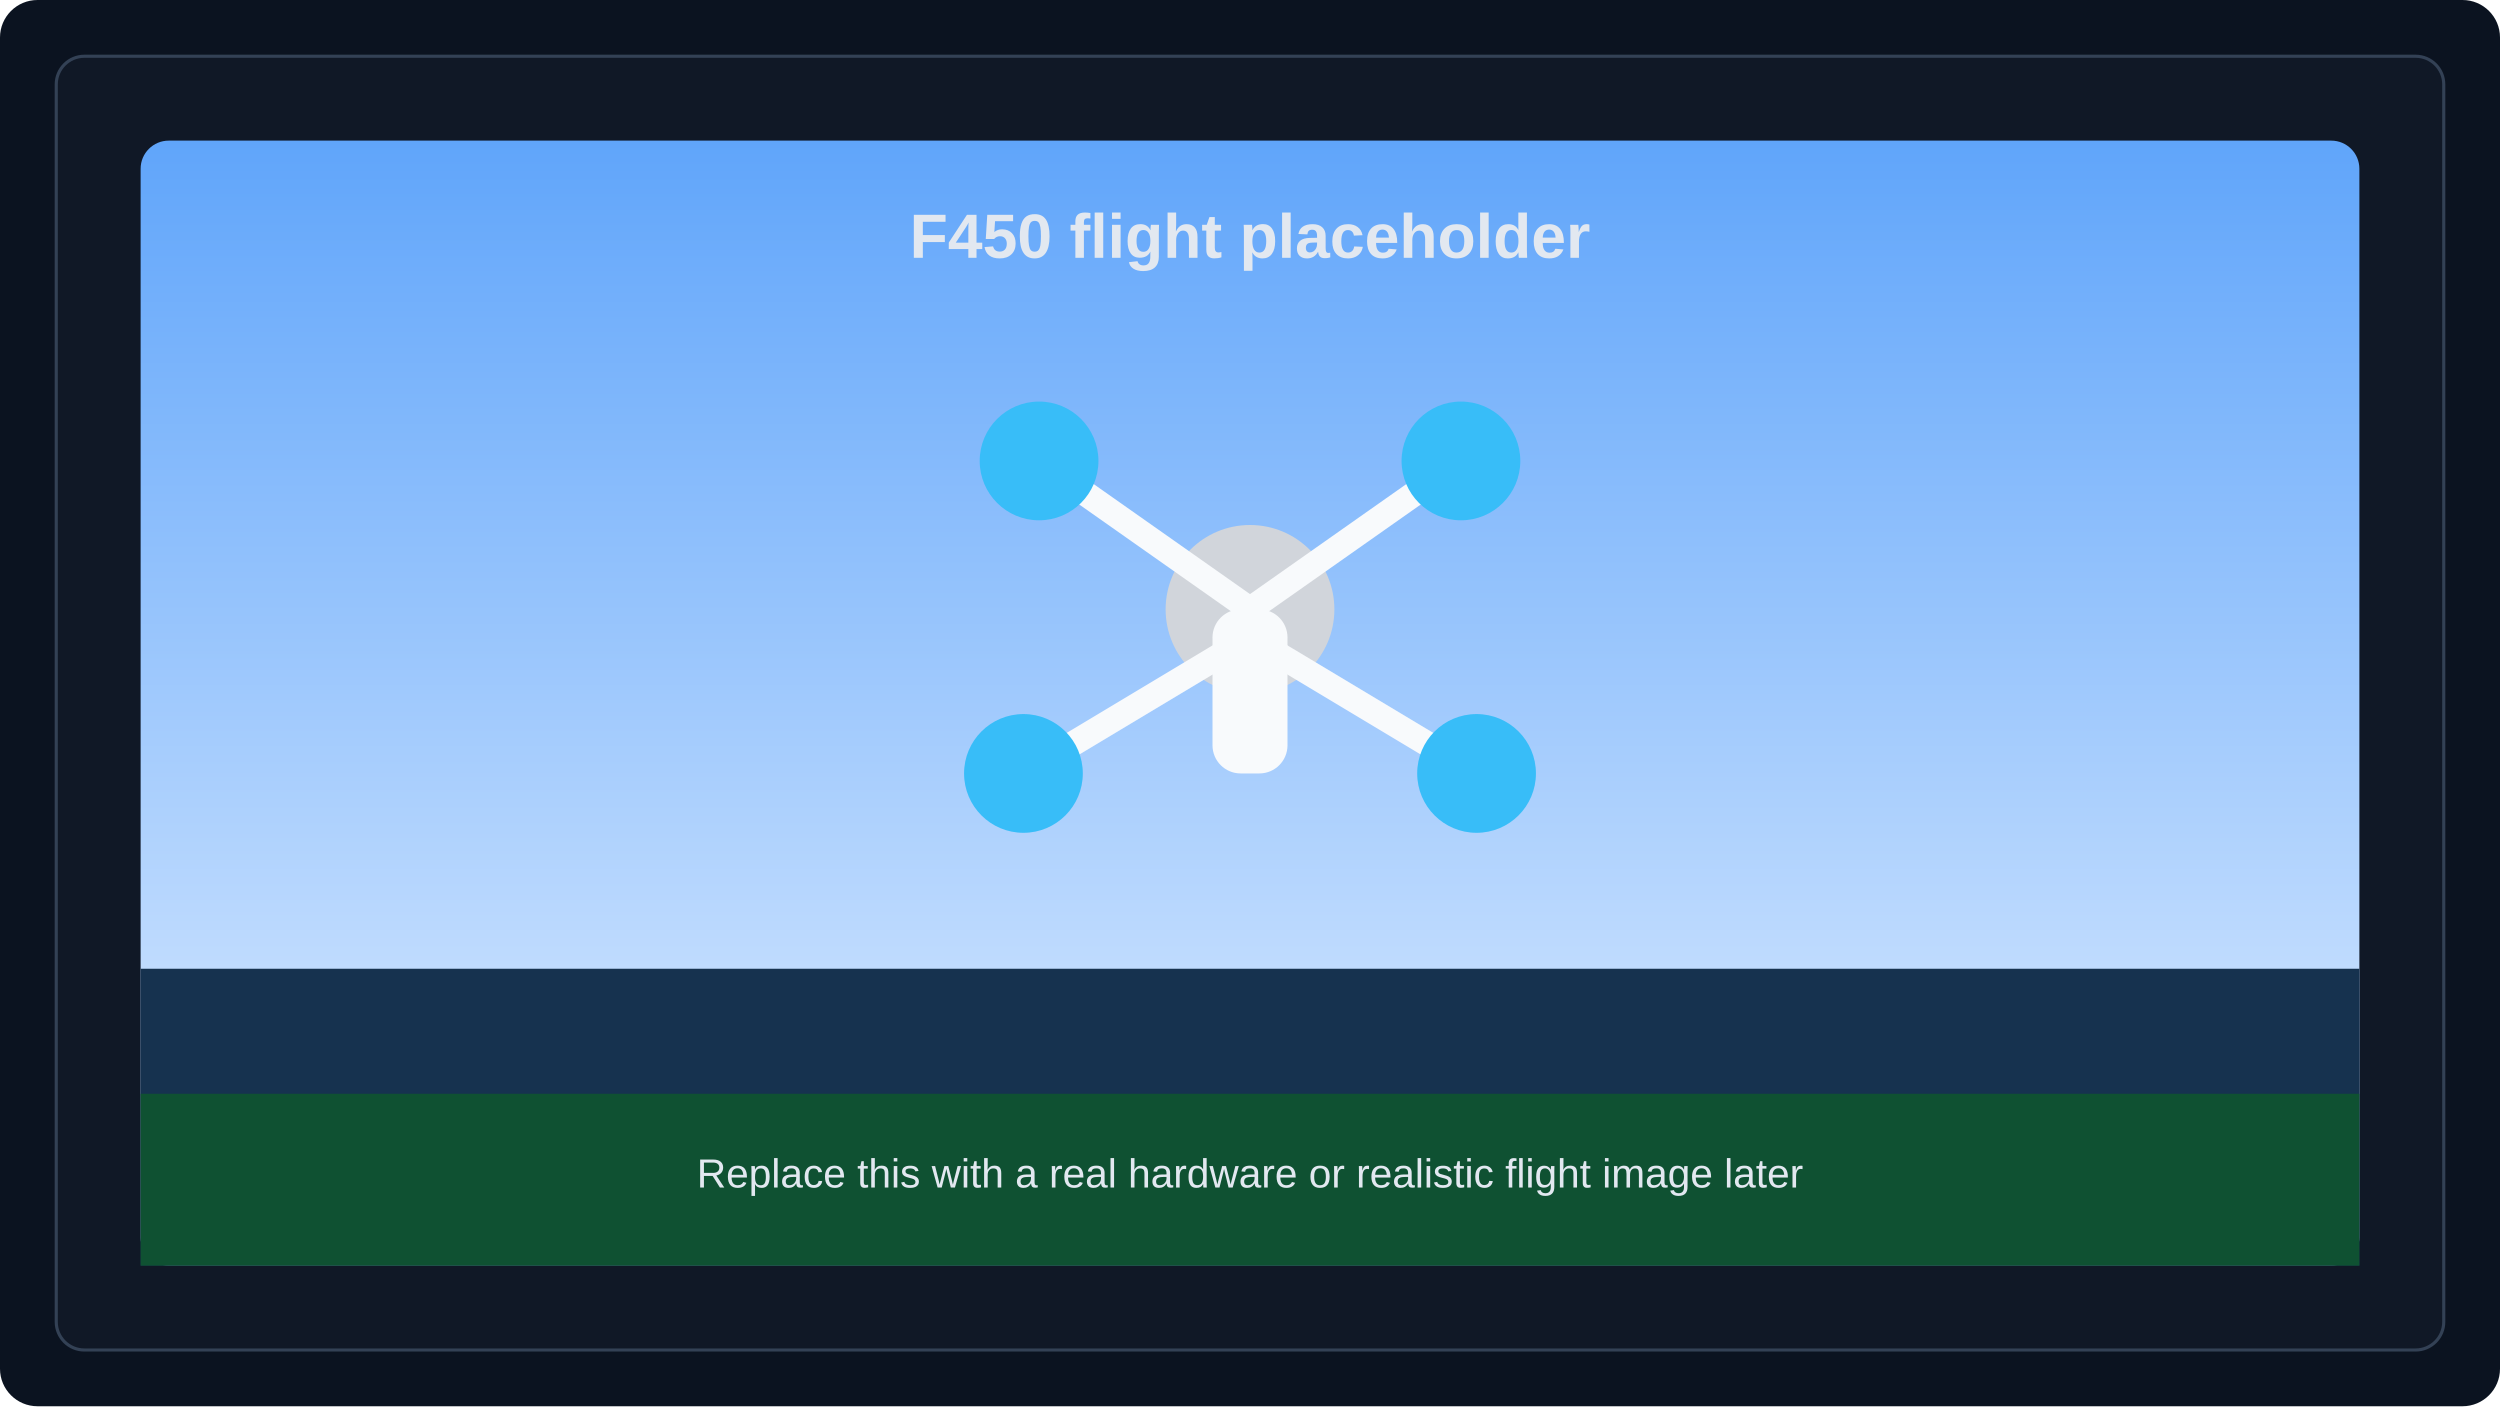
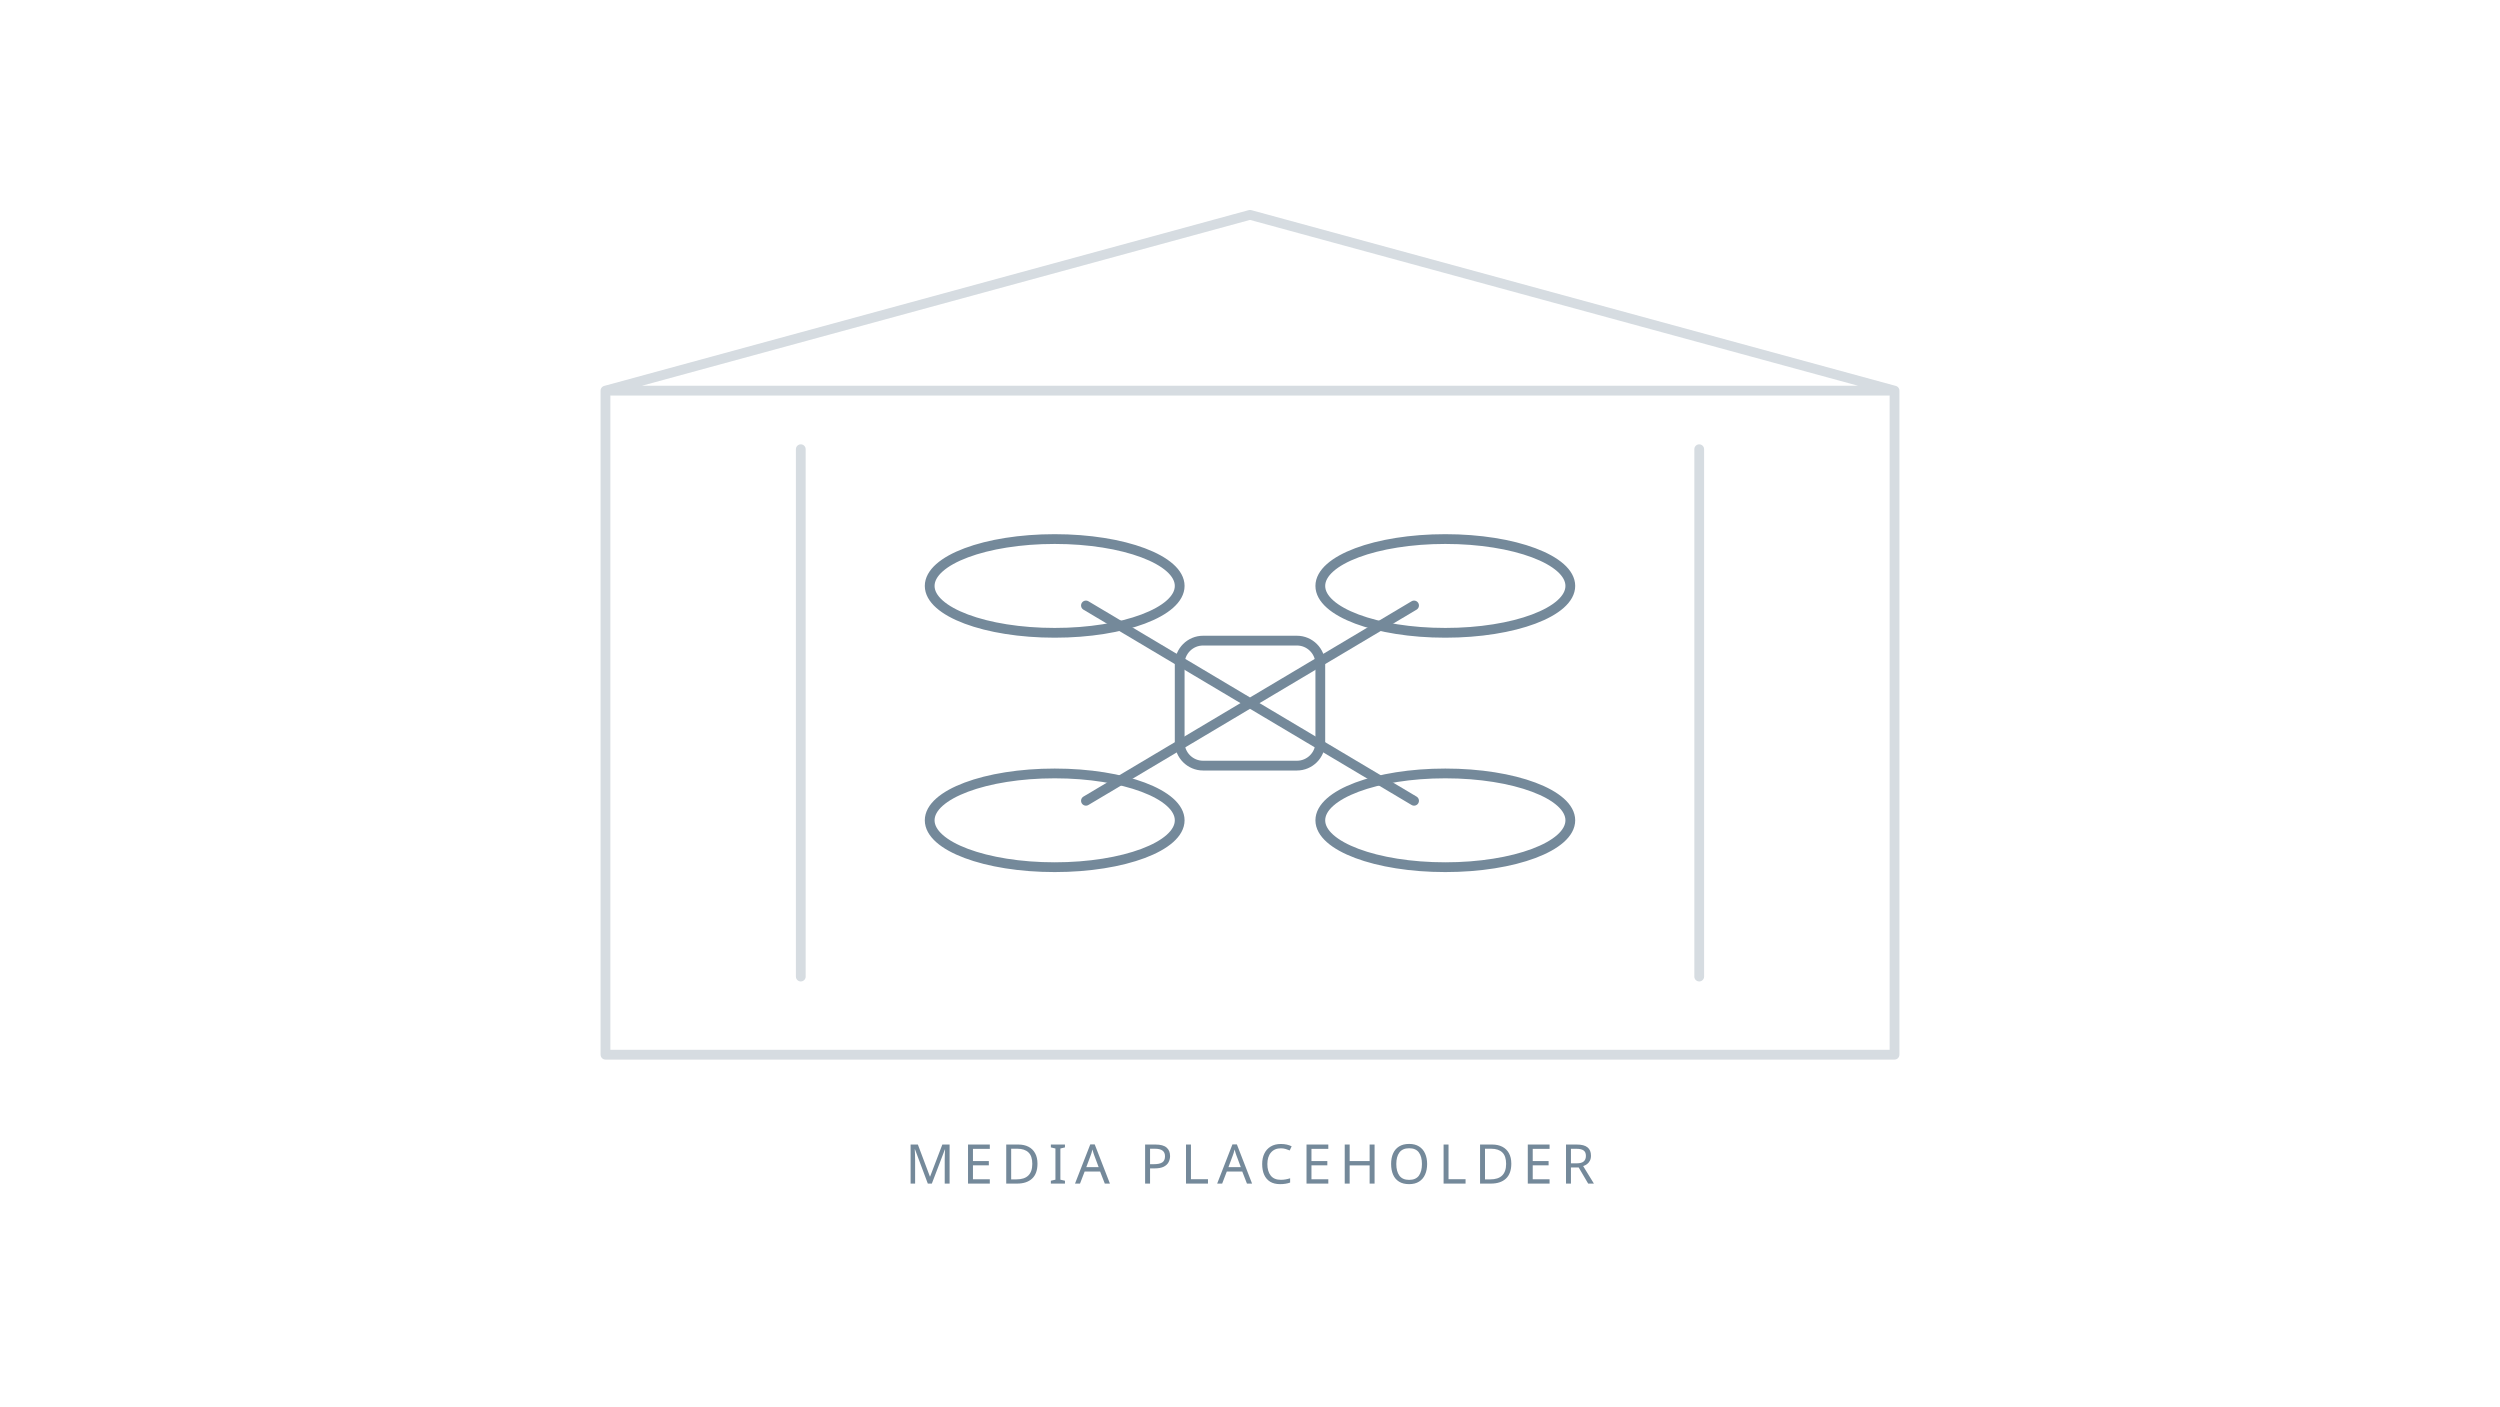
- <svg xmlns="http://www.w3.org/2000/svg" width="1600" height="900" viewBox="0 0 1600 900" fill="none">
-   <rect width="1600" height="900" rx="24" fill="#0B1320" />
-   <rect x="36" y="36" width="1528" height="828" rx="18" fill="#101826" stroke="#334155" stroke-width="2" />
-   <rect x="90" y="90" width="1420" height="720" rx="18" fill="url(#sky)" />
-   <rect x="90" y="620" width="1420" height="190" rx="0" fill="#16324F" />
-   <rect x="90" y="700" width="1420" height="110" rx="0" fill="#0F5132" />
-   <g transform="translate(800 390)">
-     <circle r="54" fill="#D1D5DB" />
-     <rect x="-24" y="0" width="48" height="105" rx="18" fill="#F8FAFC" />
-     <line x1="0" y1="0" x2="-135" y2="-95" stroke="#F8FAFC" stroke-width="16" stroke-linecap="round" />
-     <line x1="0" y1="0" x2="135" y2="-95" stroke="#F8FAFC" stroke-width="16" stroke-linecap="round" />
-     <line x1="0" y1="18" x2="-145" y2="105" stroke="#F8FAFC" stroke-width="16" stroke-linecap="round" />
-     <line x1="0" y1="18" x2="145" y2="105" stroke="#F8FAFC" stroke-width="16" stroke-linecap="round" />
-     <circle cx="-145" cy="105" r="38" fill="#38BDF8" />
-     <circle cx="145" cy="105" r="38" fill="#38BDF8" />
-     <circle cx="-135" cy="-95" r="38" fill="#38BDF8" />
-     <circle cx="135" cy="-95" r="38" fill="#38BDF8" />
+ <svg xmlns="http://www.w3.org/2000/svg" viewBox="0 0 640 360" role="img" aria-labelledby="title desc">
+   <g fill="none" stroke="#74899a" stroke-width="2.5" stroke-linecap="round" stroke-linejoin="round">
+     <path d="M155 270V100H485V270 M155 100 320 55 485 100 M155 270H485 M205 115V250 M435 115V250" opacity=".3" />
+     <path d="M278 155 362 205 M362 155 278 205" />
+     <ellipse cx="270" cy="150" rx="32" ry="12" />
+     <ellipse cx="370" cy="150" rx="32" ry="12" />
+     <ellipse cx="270" cy="210" rx="32" ry="12" />
+     <ellipse cx="370" cy="210" rx="32" ry="12" />
+     <rect x="302" y="164" width="36" height="32" rx="6" />
  </g>
-   <text x="800" y="165" text-anchor="middle" fill="#E2E8F0" font-family="Arial, sans-serif" font-size="40" font-weight="700">
-     F450 flight placeholder
-   </text>
-   <text x="800" y="760" text-anchor="middle" fill="#E2E8F0" font-family="Arial, sans-serif" font-size="26">
-     Replace this with a real hardware or realistic flight image later
-   </text>
-   <defs>
-     <linearGradient id="sky" x1="800" y1="90" x2="800" y2="620" gradientUnits="userSpaceOnUse">
-       <stop stop-color="#60A5FA" />
-       <stop offset="1" stop-color="#BFDBFE" />
-     </linearGradient>
-   </defs>
+   <text x="320" y="303" fill="#74899a" font-family="system-ui,sans-serif" font-size="14" letter-spacing="2" text-anchor="middle">MEDIA PLACEHOLDER</text>
</svg>
